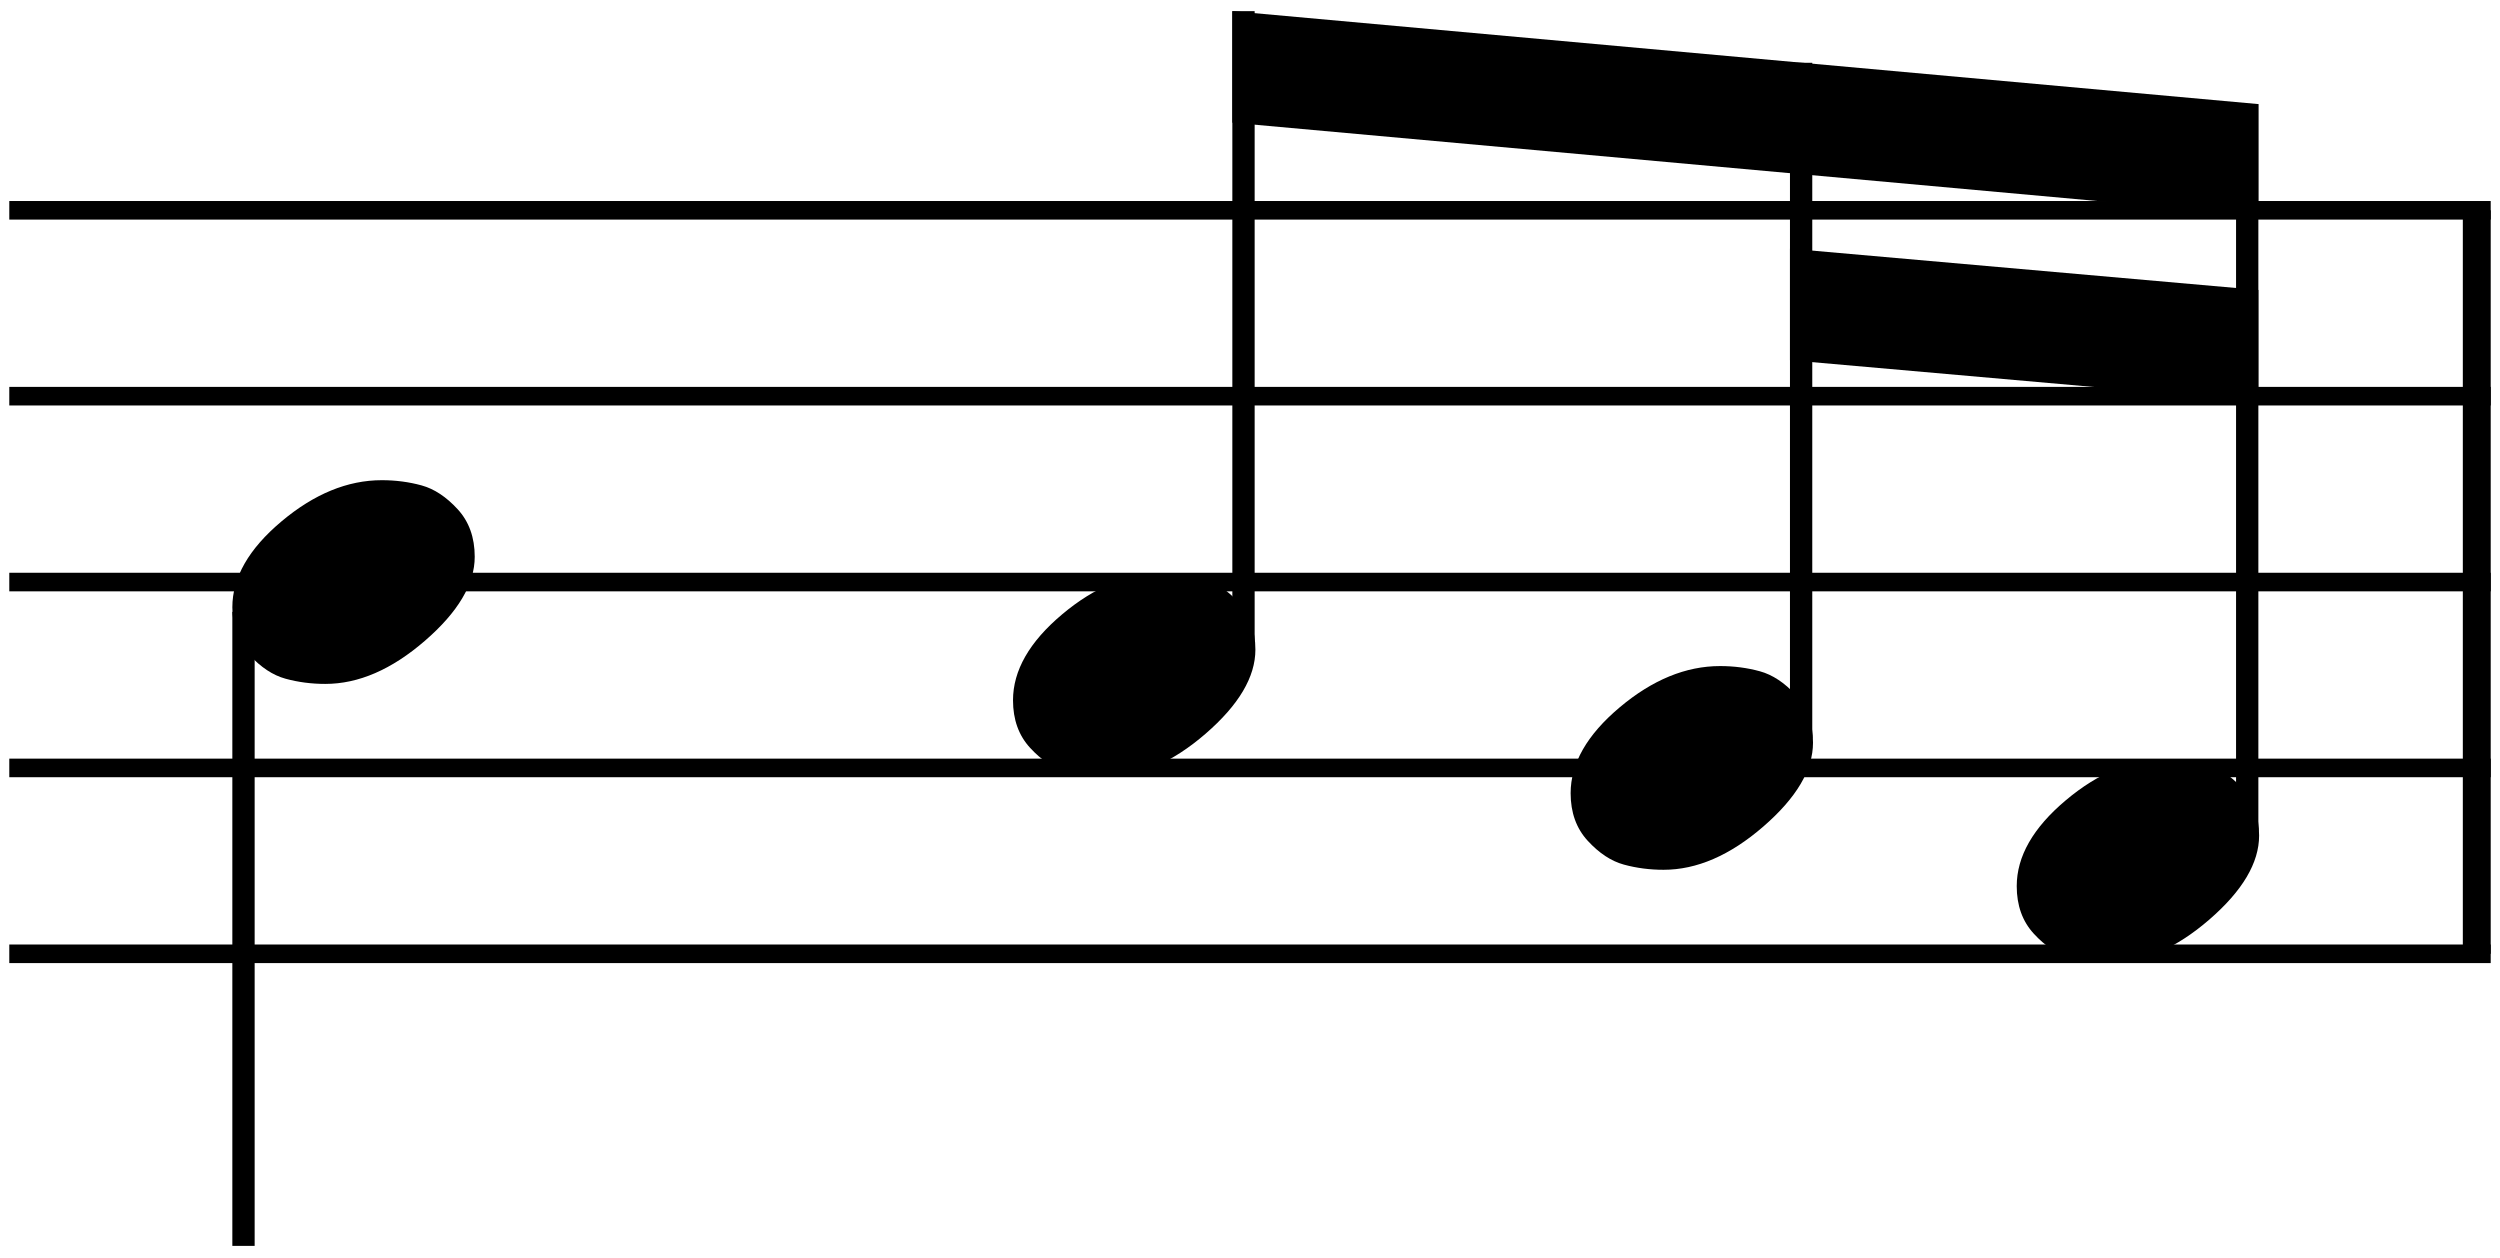
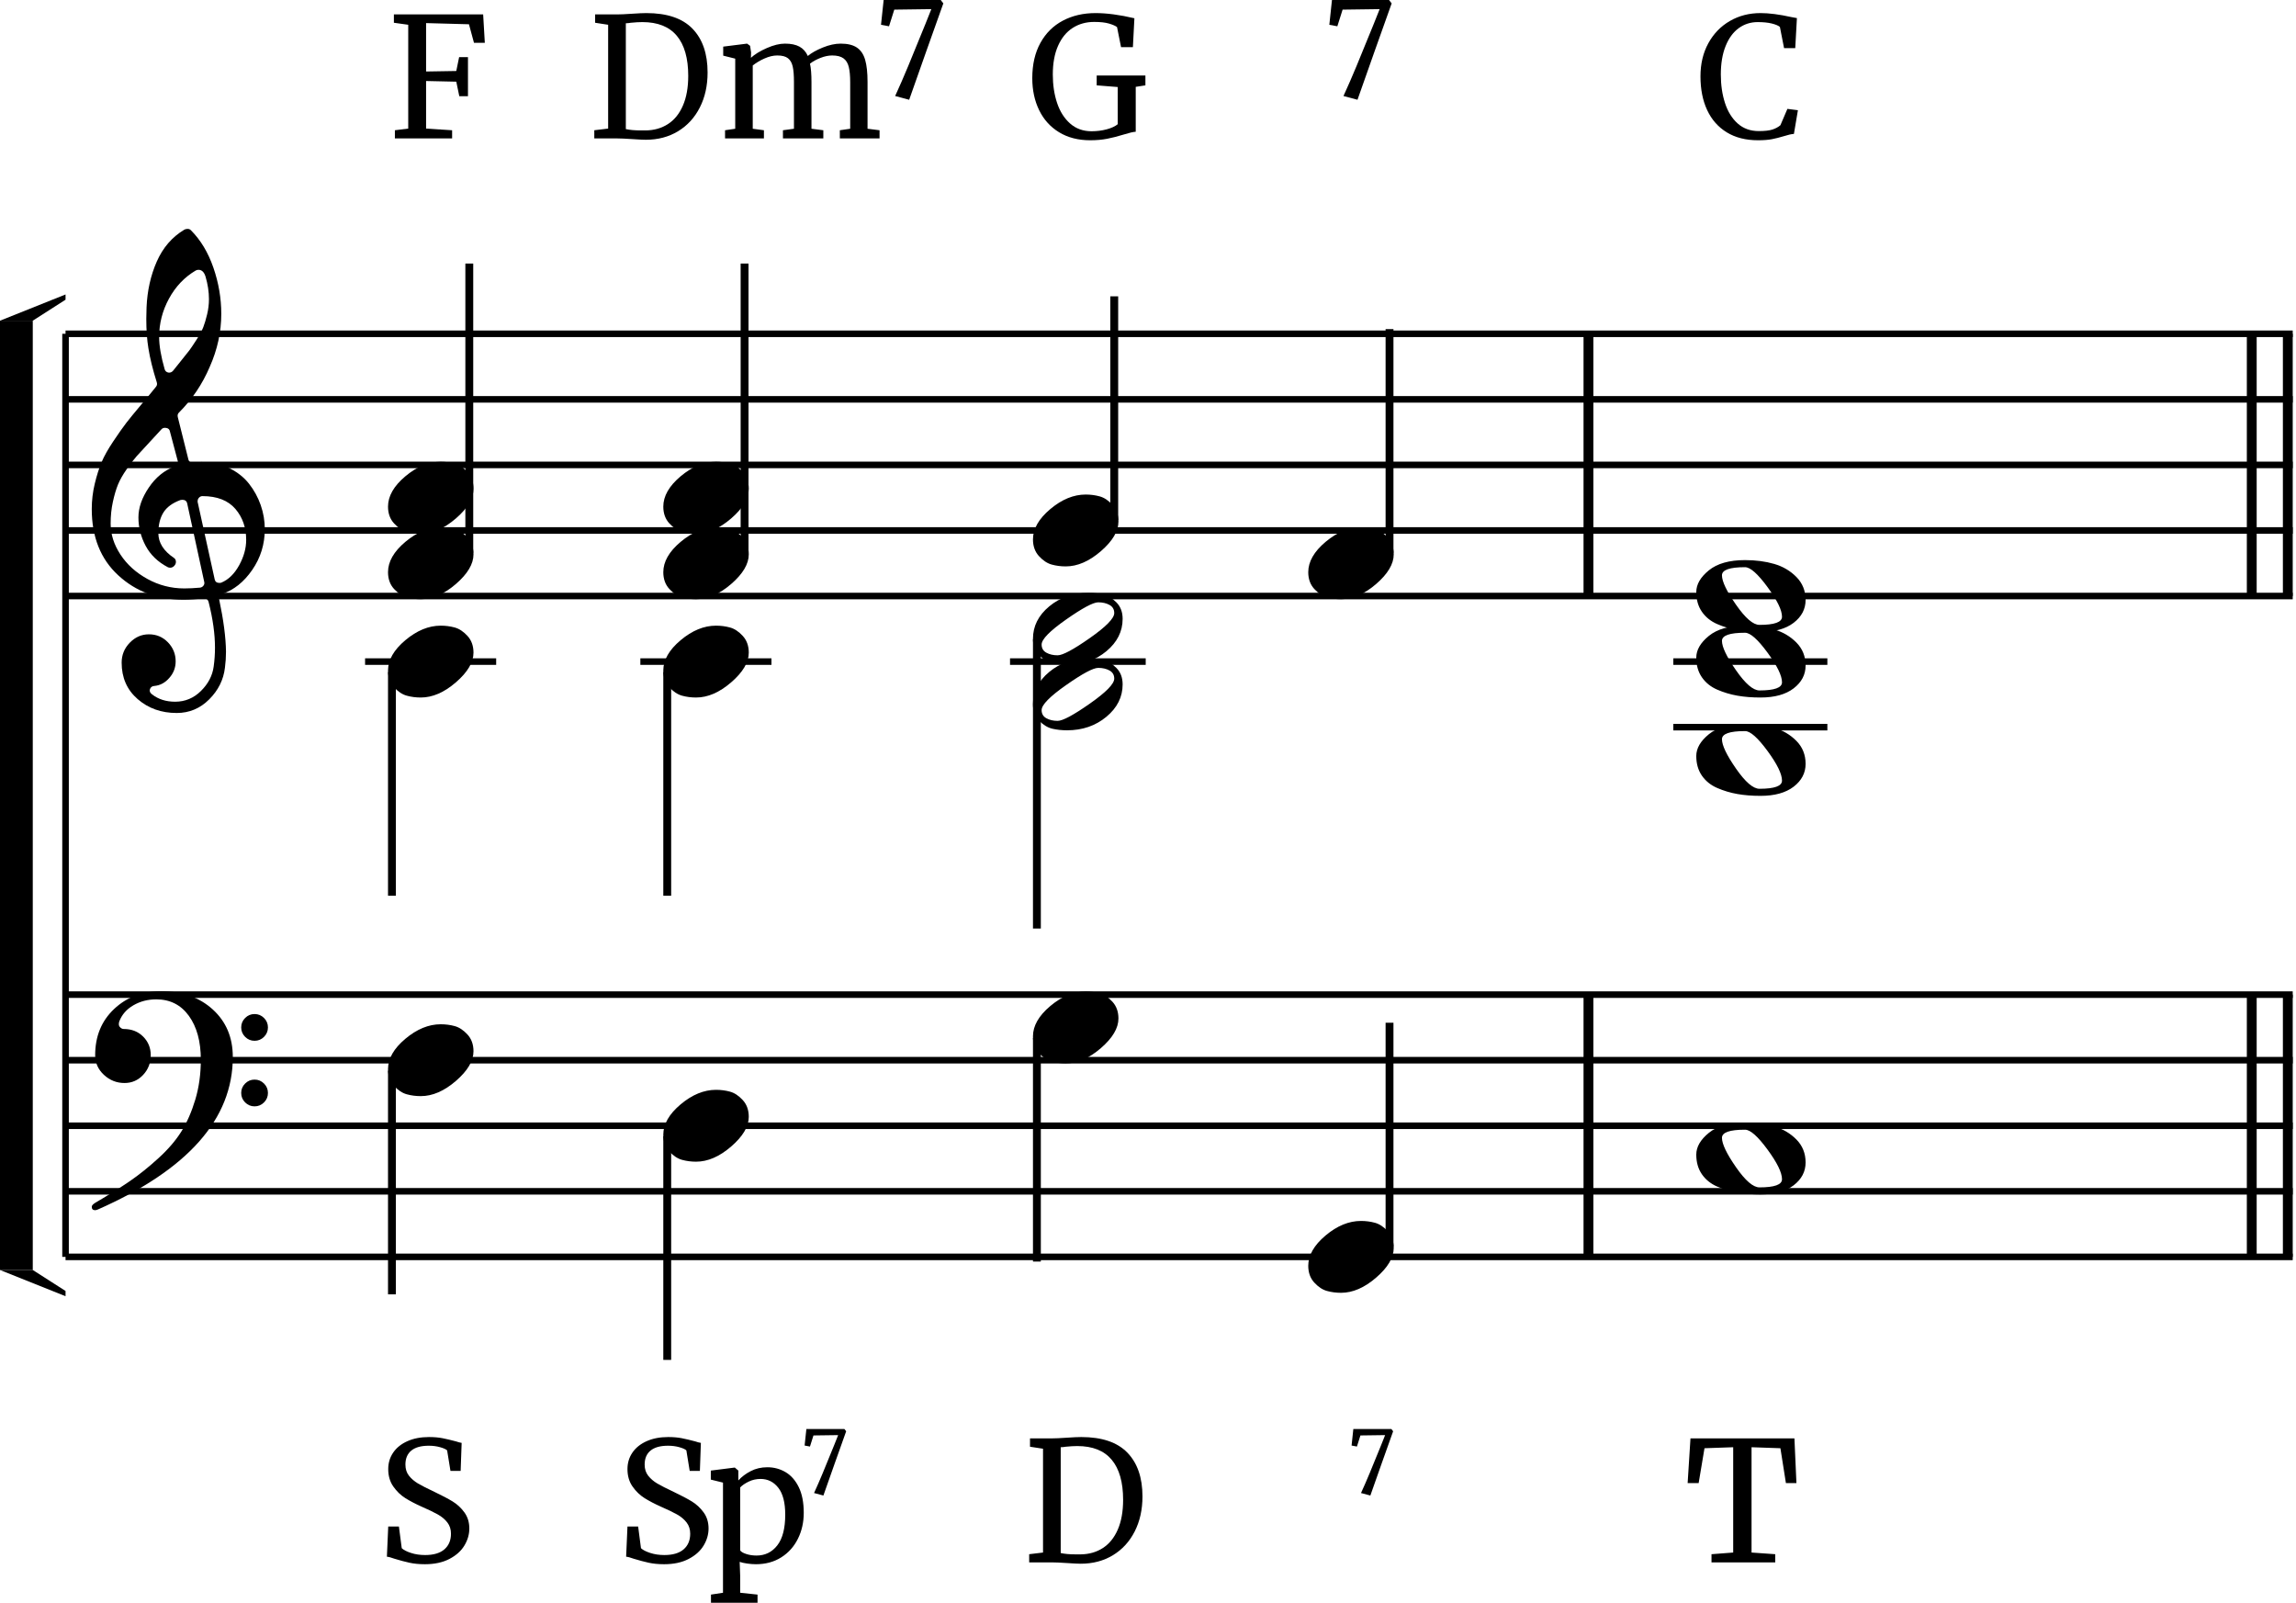
- <svg xmlns="http://www.w3.org/2000/svg" width="336.25" height="169.071" viewBox="0 0 336.25 169.071">
+ <svg xmlns="http://www.w3.org/2000/svg" width="875.75" height="611.187" viewBox="0 0 875.75 611.187">
  <defs visibility="hidden" />
-   <line x1="1.25" y1="28.286" x2="335" y2="28.286" stroke="black" stroke-width="2.5" />
-   <line x1="1.25" y1="53.286" x2="335" y2="53.286" stroke="black" stroke-width="2.5" />
-   <line x1="1.25" y1="78.286" x2="335" y2="78.286" stroke="black" stroke-width="2.5" />
-   <line x1="1.25" y1="103.286" x2="335" y2="103.286" stroke="black" stroke-width="2.5" />
-   <line x1="1.25" y1="128.286" x2="335" y2="128.286" stroke="black" stroke-width="2.5" />
-   <path d="M 31.25 81.686 Q 31.25 75.686 37.85 70.136 Q 44.45 64.586 51.35 64.586 Q 54.15 64.586 56.7 65.286 Q 59.25 65.986 61.55 68.486 Q 63.85 70.986 63.85 74.886 Q 63.85 80.386 57.15 86.186 Q 50.45 91.986 43.75 91.986 Q 40.95 91.986 38.4 91.286 Q 35.85 90.586 33.55 88.086 Q 31.25 85.586 31.25 81.686 Z " fill="black" />
-   <path d="M 136.25 94.186 Q 136.25 88.186 142.85 82.636 Q 149.45 77.086 156.35 77.086 Q 159.15 77.086 161.7 77.786 Q 164.25 78.486 166.55 80.986 Q 168.85 83.486 168.85 87.386 Q 168.85 92.886 162.15 98.686 Q 155.45 104.486 148.75 104.486 Q 145.95 104.486 143.4 103.786 Q 140.85 103.086 138.55 100.586 Q 136.25 98.086 136.25 94.186 Z " fill="black" />
-   <path d="M 211.25 106.686 Q 211.25 100.686 217.85 95.136 Q 224.45 89.586 231.35 89.586 Q 234.15 89.586 236.7 90.286 Q 239.25 90.986 241.55 93.486 Q 243.85 95.986 243.85 99.886 Q 243.85 105.386 237.15 111.186 Q 230.45 116.986 223.75 116.986 Q 220.95 116.986 218.4 116.286 Q 215.85 115.586 213.55 113.086 Q 211.25 110.586 211.25 106.686 Z " fill="black" />
-   <path d="M 271.25 119.186 Q 271.25 113.186 277.85 107.636 Q 284.45 102.086 291.35 102.086 Q 294.15 102.086 296.7 102.786 Q 299.25 103.486 301.55 105.986 Q 303.85 108.486 303.85 112.386 Q 303.85 117.886 297.15 123.686 Q 290.45 129.486 283.75 129.486 Q 280.95 129.486 278.4 128.786 Q 275.85 128.086 273.55 125.586 Q 271.25 123.086 271.25 119.186 Z " fill="black" />
-   <rect x="331.25" y="28.286" width="3.75" height="100" fill="black" />
-   <line x1="32.75" y1="82.286" x2="32.75" y2="167.571" stroke="black" stroke-width="3" />
-   <line x1="167.25" y1="1.5" x2="167.25" y2="86.786" stroke="black" stroke-width="3" />
-   <line x1="302.25" y1="14" x2="302.25" y2="111.786" stroke="black" stroke-width="3" />
-   <line x1="242.25" y1="8.444" x2="242.25" y2="99.286" stroke="black" stroke-width="3" />
-   <path d="M 165.75 1.5 L 303.75 14 L 303.75 29 L 165.75 16.5 L 165.75 1.5 " fill="black" />
-   <path d="M 240.75 33.444 L 303.75 39 L 303.75 54 L 240.75 48.444 L 240.75 33.444 " fill="black" />
-   <rect x="0" y="0" width="336.25" height="169.071" stroke="transparent" stroke-width="1" fill="none" />
+   <line x1="25" y1="127.285" x2="25" y2="479.285" stroke="black" stroke-width="2.5" />
+   <rect x="0" y="122.285" width="12.5" height="362" fill="black" />
+   <path d="M 0 122.285 L 25 112.285 L 25 114.285 L 12.5 122.285 " fill="black" />
+   <path d="M 0 484.285 L 25 494.285 L 25 492.285 L 12.5 484.285 " fill="black" />
+   <line x1="25" y1="127.285" x2="874.5" y2="127.285" stroke="black" stroke-width="2.5" />
+   <line x1="25" y1="152.285" x2="874.5" y2="152.285" stroke="black" stroke-width="2.5" />
+   <line x1="25" y1="177.285" x2="874.5" y2="177.285" stroke="black" stroke-width="2.5" />
+   <line x1="25" y1="202.285" x2="874.5" y2="202.285" stroke="black" stroke-width="2.5" />
+   <line x1="25" y1="227.285" x2="874.5" y2="227.285" stroke="black" stroke-width="2.5" />
+   <line x1="25" y1="379.285" x2="874.5" y2="379.285" stroke="black" stroke-width="2.5" />
+   <line x1="25" y1="404.285" x2="874.5" y2="404.285" stroke="black" stroke-width="2.5" />
+   <line x1="25" y1="429.285" x2="874.5" y2="429.285" stroke="black" stroke-width="2.5" />
+   <line x1="25" y1="454.285" x2="874.5" y2="454.285" stroke="black" stroke-width="2.5" />
+   <line x1="25" y1="479.285" x2="874.5" y2="479.285" stroke="black" stroke-width="2.5" />
+   <path d="M 59.8 145.785 Q 57.5 138.485 56.6 132.785 Q 55.8 127.985 55.8 121.585 Q 55.8 119.385 55.9 117.185 Q 56.3 107.685 59.8 99.735 Q 63.3 91.785 70.3 87.585 Q 70.8 87.285 71.6 87.285 Q 72.3 87.285 72.8 87.785 Q 78.4 93.385 81.4 102.085 Q 84.4 110.785 84.4 119.685 Q 84.4 129.985 80 139.885 Q 75.8 149.785 68.2 157.385 Q 67.6 157.985 67.8 158.985 L 71.8 174.985 Q 72.1 176.585 73.8 176.385 Q 75.4 176.185 76.9 176.185 Q 82.7 176.185 87.4 178.485 Q 92.1 180.785 95 184.485 Q 97.9 188.185 99.45 192.635 Q 101 197.085 101 201.785 Q 101 210.385 96.2 217.335 Q 91.4 224.285 84.7 226.485 Q 83.3 226.985 83.6 228.585 Q 86.1 240.385 86.2 248.485 Q 86.2 251.585 85.8 254.585 Q 85 261.485 79.8 266.685 Q 74.6 271.885 67.4 271.885 Q 58.6 271.885 52.5 266.585 Q 46.4 261.285 46.4 252.685 Q 46.4 248.285 49.5 245.085 Q 52.6 241.885 56.8 241.885 Q 61.1 241.885 64.05 244.935 Q 67 247.985 67 252.185 Q 67 255.785 64.6 258.485 Q 62.2 261.285 58.8 261.585 Q 57.6 261.685 57.2 262.785 Q 56.8 263.885 58 264.785 Q 61.6 267.585 66.8 267.585 Q 72.5 267.585 76.65 263.485 Q 80.8 259.385 81.5 254.185 Q 82 250.585 82 246.985 Q 82 239.185 79.6 229.685 Q 79.2 227.985 77.4 228.185 Q 73.4 228.685 70 228.685 Q 55.2 228.685 45.1 219.385 Q 35 210.085 35 194.085 Q 35 189.185 36.15 184.435 Q 37.3 179.685 38.75 176.235 Q 40.2 172.785 43.25 168.235 Q 46.3 163.685 48.15 161.285 Q 50 158.885 54 154.135 Q 58 149.385 59.5 147.485 Q 60.1 146.785 59.8 145.785 Z M 75.4 191.485 L 81.9 220.985 Q 82.2 222.285 83.7 222.285 Q 84.1 222.285 84.4 222.185 Q 88.5 220.485 91.2 215.585 Q 93.9 210.685 93.9 205.885 Q 93.9 198.885 89.8 194.085 Q 85.6 189.185 77.2 189.185 Q 76.5 189.185 75.95 189.735 Q 75.4 190.285 75.4 190.985 Q 75.3 191.285 75.4 191.485 Z M 61.6 163.685 Q 60 165.485 56.85 168.835 Q 53.7 172.185 52.15 173.935 Q 50.6 175.685 48.35 178.885 Q 46.1 182.085 45 184.785 Q 43.9 187.485 43.05 191.385 Q 42.2 195.285 42.2 199.685 Q 42.2 205.785 45.95 211.485 Q 49.7 217.185 56.25 220.785 Q 62.8 224.385 70.3 224.385 Q 73 224.385 76.3 224.085 Q 77.1 223.985 77.6 223.335 Q 78.1 222.685 77.9 221.885 L 71.4 191.985 Q 71.1 190.585 69.5 190.585 Q 69.2 190.585 68.8 190.685 Q 64.2 192.385 62.3 195.485 Q 60.4 198.585 60.4 203.285 Q 60.4 208.785 66.4 212.785 Q 67.1 213.285 67.1 214.285 Q 67.1 215.085 66.45 215.785 Q 65.8 216.485 64.9 216.485 Q 64.4 216.485 64 216.285 Q 58.3 213.285 55.55 208.135 Q 52.8 202.985 52.8 197.285 Q 52.8 191.785 56.75 185.935 Q 60.7 180.085 66.6 177.885 Q 68.1 177.285 67.8 175.785 L 64.8 164.485 Q 64.6 163.385 63.4 163.185 Q 62.2 162.985 61.6 163.685 Z M 78.4 105.485 Q 77.6 102.885 75.7 102.885 Q 75.1 102.885 74.6 103.185 Q 68.2 106.985 64.45 113.885 Q 60.7 120.785 60.7 128.485 Q 60.7 133.485 62.8 140.785 Q 63.1 141.885 64.3 142.085 Q 65.3 142.185 66 141.385 Q 66.3 140.985 68.85 137.835 Q 71.4 134.685 72.2 133.635 Q 73 132.585 74.9 129.635 Q 76.8 126.685 77.55 124.735 Q 78.3 122.785 79 119.885 Q 79.7 116.985 79.7 114.085 Q 79.7 109.885 78.4 105.485 Z " fill="black" />
+   <path d="M 92 416.785 Q 92 414.685 93.5 413.185 Q 95 411.685 97.1 411.685 Q 99.2 411.685 100.7 413.185 Q 102.2 414.685 102.2 416.785 Q 102.2 418.885 100.7 420.385 Q 99.2 421.885 97.1 421.885 Q 95 421.885 93.5 420.385 Q 92 418.885 92 416.785 Z M 92 391.785 Q 92 389.685 93.5 388.185 Q 95 386.685 97.1 386.685 Q 99.2 386.685 100.7 388.185 Q 102.2 389.685 102.2 391.785 Q 102.2 393.885 100.7 395.385 Q 99.2 396.885 97.1 396.885 Q 95 396.885 93.5 395.385 Q 92 393.885 92 391.785 Z M 47.2 392.385 Q 51.7 392.385 54.6 395.285 Q 57.5 398.185 57.5 402.385 Q 57.5 406.785 54.6 409.885 Q 51.7 412.985 47.5 412.985 Q 43 412.985 39.65 409.885 Q 36.3 406.785 36.3 402.385 Q 36.3 391.585 43.5 384.785 Q 50.7 377.985 61.4 377.985 Q 73.5 377.985 81.15 384.935 Q 88.8 391.885 88.8 403.085 Q 88.8 438.485 37.4 461.185 Q 36.7 461.485 36.3 461.485 Q 35 461.485 35 460.185 Q 35 459.485 36.3 458.685 Q 44.3 453.985 49.55 450.385 Q 54.8 446.785 60.4 441.685 Q 66 436.585 69.2 431.435 Q 72.4 426.285 74.5 419.285 Q 76.6 412.285 76.6 404.085 Q 76.6 393.685 72.05 387.385 Q 67.5 381.085 59.6 381.085 Q 54.8 381.085 50.9 383.335 Q 47 385.585 45.5 389.485 Q 45.1 390.785 45.6 391.485 Q 46.3 392.385 47.2 392.385 Z " fill="black" />
+   <path d="M 155.71 9.444 L 150.237 8.68 L 150.237 5.498 L 184.286 5.498 L 184.922 16.317 L 180.786 16.317 L 178.876 9.253 L 162.52 8.807 L 162.52 27.264 L 174.039 27.073 L 175.121 21.791 L 178.494 21.791 L 178.494 36.683 L 175.185 36.683 L 174.039 31.146 L 162.52 30.892 L 162.52 49.03 L 172.448 49.667 L 172.448 52.785 L 150.619 52.785 L 150.619 49.667 L 155.71 49.03 L 155.71 9.444 Z " fill="black" />
+   <path d="M 148 193.185 Q 148 187.185 154.6 181.635 Q 161.2 176.085 168.1 176.085 Q 170.9 176.085 173.45 176.785 Q 176 177.485 178.3 179.985 Q 180.6 182.485 180.6 186.385 Q 180.6 191.885 173.9 197.685 Q 167.2 203.485 160.5 203.485 Q 157.7 203.485 155.15 202.785 Q 152.6 202.085 150.3 199.585 Q 148 197.085 148 193.185 Z " fill="black" />
+   <path d="M 148 218.185 Q 148 212.185 154.6 206.635 Q 161.2 201.085 168.1 201.085 Q 170.9 201.085 173.45 201.785 Q 176 202.485 178.3 204.985 Q 180.6 207.485 180.6 211.385 Q 180.6 216.885 173.9 222.685 Q 167.2 228.485 160.5 228.485 Q 157.7 228.485 155.15 227.785 Q 152.6 227.085 150.3 224.585 Q 148 222.085 148 218.185 Z " fill="black" />
+   <path d="M 148 255.685 Q 148 249.685 154.6 244.135 Q 161.2 238.585 168.1 238.585 Q 170.9 238.585 173.45 239.285 Q 176 239.985 178.3 242.485 Q 180.6 244.985 180.6 248.885 Q 180.6 254.385 173.9 260.185 Q 167.2 265.985 160.5 265.985 Q 157.7 265.985 155.15 265.285 Q 152.6 264.585 150.3 262.085 Q 148 259.585 148 255.685 Z " fill="black" />
+   <rect x="139.25" y="251.035" width="50" height="2.5" fill="black" />
+   <path d="M 148 407.685 Q 148 401.685 154.6 396.135 Q 161.2 390.585 168.1 390.585 Q 170.9 390.585 173.45 391.285 Q 176 391.985 178.3 394.485 Q 180.6 396.985 180.6 400.885 Q 180.6 406.385 173.9 412.185 Q 167.2 417.985 160.5 417.985 Q 157.7 417.985 155.15 417.285 Q 152.6 416.585 150.3 414.085 Q 148 411.585 148 407.685 Z " fill="black" />
+   <path d="M 156.163 595.913 Q 153.553 595.34 150.435 594.385 Q 148.526 593.685 147.571 593.621 L 148.08 582.102 L 152.153 582.102 L 153.235 590.375 Q 154.317 591.394 156.767 592.189 Q 159.218 592.985 162.145 592.985 Q 166.982 592.985 169.496 590.821 Q 172.01 588.657 172.01 584.838 Q 172.01 582.356 170.642 580.574 Q 169.273 578.792 167.014 577.52 Q 164.755 576.247 160.809 574.528 Q 157.245 572.937 154.604 571.282 Q 151.962 569.628 150.021 566.859 Q 148.08 564.091 148.08 560.208 Q 148.08 556.708 149.958 553.94 Q 151.835 551.171 155.367 549.58 Q 158.899 547.989 163.609 547.989 Q 166.537 547.989 168.796 548.434 Q 171.055 548.88 173.919 549.644 Q 175.192 550.089 176.083 550.216 L 175.701 560.909 L 171.819 560.909 L 170.546 553.08 Q 169.91 552.444 167.905 551.871 Q 165.9 551.298 163.545 551.298 Q 159.154 551.298 156.895 553.144 Q 154.635 554.99 154.635 558.49 Q 154.635 561.036 156.004 562.754 Q 157.372 564.473 159.409 565.682 Q 161.445 566.891 165.9 568.991 Q 170.037 570.964 172.646 572.555 Q 175.256 574.146 177.133 576.724 Q 179.011 579.302 179.011 582.866 Q 179.011 586.239 177.133 589.357 Q 175.256 592.476 171.405 594.481 Q 167.555 596.485 162.082 596.485 Q 158.772 596.485 156.163 595.913 Z " fill="black" />
+   <path d="M 231.96 9.444 L 226.996 8.68 L 226.996 5.498 L 235.333 5.498 Q 237.306 5.498 240.997 5.243 Q 244.689 4.989 246.534 4.989 Q 258.372 4.989 264.132 10.94 Q 269.892 16.89 269.892 27.646 Q 269.892 35.156 266.932 40.979 Q 263.973 46.803 258.627 50.049 Q 253.281 53.294 246.343 53.294 Q 244.816 53.294 241.125 53.04 Q 237.306 52.785 235.397 52.785 L 226.678 52.785 L 226.678 49.667 L 231.96 49.03 L 231.96 9.444 Z M 244.434 49.73 L 246.343 49.73 Q 251.117 49.667 254.776 47.312 Q 258.436 44.957 260.472 40.279 Q 262.509 35.601 262.509 28.919 Q 262.509 18.863 258.149 13.644 Q 253.79 8.426 245.007 8.426 Q 243.161 8.426 240.616 8.68 Q 239.534 8.871 238.706 8.871 L 238.706 49.221 Q 240.934 49.73 244.434 49.73 Z " fill="black" />
+   <path d="M 276.55 49.667 L 280.433 49.094 L 280.433 22.364 L 275.85 21.218 L 275.85 17.781 L 284.951 16.636 L 286.097 17.463 L 286.479 20.009 L 286.415 22.045 Q 288.643 20.009 292.493 18.322 Q 296.343 16.636 299.398 16.636 Q 302.835 16.636 304.935 17.781 Q 307.036 18.927 308.118 21.345 Q 310.154 19.627 313.814 18.131 Q 317.473 16.636 320.655 16.636 Q 324.601 16.636 326.829 18.131 Q 329.056 19.627 329.979 22.777 Q 330.902 25.928 330.902 31.21 L 330.902 49.094 L 335.484 49.667 L 335.484 52.785 L 320.337 52.785 L 320.337 49.667 L 324.283 49.094 L 324.283 31.401 Q 324.283 27.71 323.742 25.514 Q 323.201 23.318 321.705 22.236 Q 320.21 21.154 317.41 21.154 Q 315.309 21.154 312.954 22.077 Q 310.6 23 308.945 24.273 Q 309.518 26.755 309.518 31.337 L 309.518 49.094 L 314.036 49.667 L 314.036 52.785 L 298.635 52.785 L 298.635 49.667 L 302.835 49.094 L 302.835 31.274 Q 302.835 27.455 302.358 25.355 Q 301.88 23.255 300.544 22.204 Q 299.207 21.154 296.471 21.154 Q 294.18 21.154 291.602 22.3 Q 289.024 23.446 287.115 24.973 L 287.115 49.094 L 291.379 49.667 L 291.379 52.785 L 276.55 52.785 L 276.55 49.667 Z " fill="black" />
+   <path d="M 341.435 36.611 Q 344.013 30.979 346.375 25.274 Q 348.738 19.57 352.986 9.117 L 355.23 3.484 L 341.101 3.675 L 339.096 10.024 L 336.041 9.451 L 337.044 0 L 358.81 0 L 359.812 1.289 Q 357.473 7.828 353.273 19.642 Q 349.072 31.456 346.781 38.043 L 341.435 36.611 Z " fill="black" />
+   <path d="M 253 193.185 Q 253 187.185 259.6 181.635 Q 266.2 176.085 273.1 176.085 Q 275.9 176.085 278.45 176.785 Q 281 177.485 283.3 179.985 Q 285.6 182.485 285.6 186.385 Q 285.6 191.885 278.9 197.685 Q 272.2 203.485 265.5 203.485 Q 262.7 203.485 260.15 202.785 Q 257.6 202.085 255.3 199.585 Q 253 197.085 253 193.185 Z " fill="black" />
+   <path d="M 253 218.185 Q 253 212.185 259.6 206.635 Q 266.2 201.085 273.1 201.085 Q 275.9 201.085 278.45 201.785 Q 281 202.485 283.3 204.985 Q 285.6 207.485 285.6 211.385 Q 285.6 216.885 278.9 222.685 Q 272.2 228.485 265.5 228.485 Q 262.7 228.485 260.15 227.785 Q 257.6 227.085 255.3 224.585 Q 253 222.085 253 218.185 Z " fill="black" />
+   <path d="M 253 255.685 Q 253 249.685 259.6 244.135 Q 266.2 238.585 273.1 238.585 Q 275.9 238.585 278.45 239.285 Q 281 239.985 283.3 242.485 Q 285.6 244.985 285.6 248.885 Q 285.6 254.385 278.9 260.185 Q 272.2 265.985 265.5 265.985 Q 262.7 265.985 260.15 265.285 Q 257.6 264.585 255.3 262.085 Q 253 259.585 253 255.685 Z " fill="black" />
+   <rect x="244.25" y="251.035" width="50" height="2.5" fill="black" />
+   <path d="M 253 432.685 Q 253 426.685 259.6 421.135 Q 266.2 415.585 273.1 415.585 Q 275.9 415.585 278.45 416.285 Q 281 416.985 283.3 419.485 Q 285.6 421.985 285.6 425.885 Q 285.6 431.385 278.9 437.185 Q 272.2 442.985 265.5 442.985 Q 262.7 442.985 260.15 442.285 Q 257.6 441.585 255.3 439.085 Q 253 436.585 253 432.685 Z " fill="black" />
+   <path d="M 247.413 595.913 Q 244.803 595.34 241.685 594.385 Q 239.776 593.685 238.821 593.621 L 239.33 582.102 L 243.403 582.102 L 244.485 590.375 Q 245.567 591.394 248.017 592.189 Q 250.468 592.985 253.395 592.985 Q 258.232 592.985 260.746 590.821 Q 263.26 588.657 263.26 584.838 Q 263.26 582.356 261.892 580.574 Q 260.523 578.792 258.264 577.52 Q 256.005 576.247 252.059 574.528 Q 248.495 572.937 245.854 571.282 Q 243.212 569.628 241.271 566.859 Q 239.33 564.091 239.33 560.208 Q 239.33 556.708 241.208 553.94 Q 243.085 551.171 246.617 549.58 Q 250.149 547.989 254.859 547.989 Q 257.787 547.989 260.046 548.434 Q 262.305 548.88 265.169 549.644 Q 266.442 550.089 267.333 550.216 L 266.951 560.909 L 263.069 560.909 L 261.796 553.08 Q 261.16 552.444 259.155 551.871 Q 257.15 551.298 254.795 551.298 Q 250.404 551.298 248.145 553.144 Q 245.885 554.99 245.885 558.49 Q 245.885 561.036 247.254 562.754 Q 248.622 564.473 250.659 565.682 Q 252.695 566.891 257.15 568.991 Q 261.287 570.964 263.896 572.555 Q 266.506 574.146 268.383 576.724 Q 270.261 579.302 270.261 582.866 Q 270.261 586.239 268.383 589.357 Q 266.506 592.476 262.655 594.481 Q 258.805 596.485 253.332 596.485 Q 250.022 596.485 247.413 595.913 Z M 304.343 586.78 Q 302.115 591.267 297.978 593.876 Q 293.841 596.485 288.304 596.485 Q 286.777 596.485 284.995 596.231 Q 283.213 595.976 282.131 595.594 L 282.322 600.94 L 282.322 607.368 L 288.941 608.068 L 288.941 611.187 L 271.184 611.187 L 271.184 608.068 L 275.767 607.368 L 275.767 565.364 L 271.121 564.218 L 271.121 560.781 L 280.158 559.636 L 280.285 559.636 L 281.622 560.781 L 281.622 564.536 Q 283.531 562.436 286.363 560.972 Q 289.195 559.508 292.696 559.508 Q 296.451 559.508 299.601 561.354 Q 302.752 563.2 304.661 567.082 Q 306.57 570.964 306.57 576.883 Q 306.57 582.293 304.343 586.78 Z M 285.568 564.982 Q 283.468 566 282.322 567.209 L 282.322 591.203 Q 282.767 591.967 284.581 592.571 Q 286.395 593.176 288.559 593.176 Q 293.46 593.176 296.483 589.294 Q 299.506 585.411 299.506 577.583 Q 299.506 570.71 296.865 567.337 Q 294.223 563.963 290.086 563.963 Q 287.668 563.963 285.568 564.982 Z " fill="black" />
+   <path d="M 310.498 569.336 Q 312.217 565.581 313.792 561.778 Q 315.367 557.975 318.199 551.006 L 319.695 547.251 L 310.276 547.379 L 308.939 551.611 L 306.902 551.229 L 307.571 544.928 L 322.081 544.928 L 322.75 545.788 Q 321.19 550.147 318.39 558.023 Q 315.59 565.899 314.062 570.29 L 310.498 569.336 Z " fill="black" />
+   <path d="M 403.951 50.43 Q 398.955 47.375 396.346 41.998 Q 393.737 36.62 393.737 29.81 Q 393.737 21.982 396.823 16.381 Q 399.91 10.78 405.383 7.885 Q 410.857 4.989 417.858 4.989 Q 424.286 4.989 432.687 6.962 L 432.114 17.972 L 427.595 17.972 L 426.068 10.335 Q 425.177 9.635 423.045 8.998 Q 420.912 8.362 417.348 8.362 Q 412.702 8.362 409.138 10.653 Q 405.574 12.944 403.57 17.463 Q 401.565 21.982 401.565 28.41 Q 401.565 34.329 403.188 39.229 Q 404.811 44.13 408.152 47.089 Q 411.493 50.049 416.33 50.049 Q 419.385 50.049 422.122 49.317 Q 424.858 48.585 426.322 47.375 L 426.322 33.183 L 418.303 32.547 L 418.303 28.792 L 436.887 28.792 L 436.887 32.547 L 433.196 33.119 L 433.196 50.239 Q 431.796 50.303 428.55 51.321 Q 425.24 52.34 422.313 52.912 Q 419.385 53.485 415.821 53.485 Q 408.947 53.485 403.951 50.43 Z " fill="black" />
+   <path d="M 394 205.685 Q 394 199.685 400.6 194.135 Q 407.2 188.585 414.1 188.585 Q 416.9 188.585 419.45 189.285 Q 422 189.985 424.3 192.485 Q 426.6 194.985 426.6 198.885 Q 426.6 204.385 419.9 210.185 Q 413.2 215.985 406.5 215.985 Q 403.7 215.985 401.15 215.285 Q 398.6 214.585 396.3 212.085 Q 394 209.585 394 205.685 Z " fill="black" />
+   <path d="M 418.9 229.685 Q 416 229.685 406.65 236.235 Q 397.3 242.785 397.3 245.785 Q 397.3 247.885 399.1 248.885 Q 400.9 249.885 403.4 249.885 Q 406.3 249.885 415.65 243.335 Q 425 236.785 425 233.785 Q 425 231.685 423.2 230.685 Q 421.4 229.685 418.9 229.685 Z M 394 243.585 Q 394 236.385 400.2 231.235 Q 406.4 226.085 415.2 226.085 Q 418.2 226.085 420.8 226.685 Q 423.4 227.285 425.8 229.685 Q 428.2 232.085 428.2 235.985 Q 428.2 243.185 422 248.335 Q 415.8 253.485 407 253.485 Q 404 253.485 401.4 252.885 Q 398.8 252.285 396.4 249.885 Q 394 247.485 394 243.585 Z " fill="black" />
+   <path d="M 418.9 254.685 Q 416 254.685 406.65 261.235 Q 397.3 267.785 397.3 270.785 Q 397.3 272.885 399.1 273.885 Q 400.9 274.885 403.4 274.885 Q 406.3 274.885 415.65 268.335 Q 425 261.785 425 258.785 Q 425 256.685 423.2 255.685 Q 421.4 254.685 418.9 254.685 Z M 394 268.585 Q 394 261.385 400.2 256.235 Q 406.4 251.085 415.2 251.085 Q 418.2 251.085 420.8 251.685 Q 423.4 252.285 425.8 254.685 Q 428.2 257.085 428.2 260.985 Q 428.2 268.185 422 273.335 Q 415.8 278.485 407 278.485 Q 404 278.485 401.4 277.885 Q 398.8 277.285 396.4 274.885 Q 394 272.485 394 268.585 Z " fill="black" />
+   <rect x="385.25" y="251.035" width="51.75" height="2.5" fill="black" />
+   <path d="M 394 395.185 Q 394 389.185 400.6 383.635 Q 407.2 378.085 414.1 378.085 Q 416.9 378.085 419.45 378.785 Q 422 379.485 424.3 381.985 Q 426.6 384.485 426.6 388.385 Q 426.6 393.885 419.9 399.685 Q 413.2 405.485 406.5 405.485 Q 403.7 405.485 401.15 404.785 Q 398.6 404.085 396.3 401.585 Q 394 399.085 394 395.185 Z " fill="black" />
+   <path d="M 397.835 552.444 L 392.871 551.68 L 392.871 548.498 L 401.208 548.498 Q 403.181 548.498 406.872 548.243 Q 410.564 547.989 412.409 547.989 Q 424.247 547.989 430.007 553.94 Q 435.767 559.89 435.767 570.646 Q 435.767 578.156 432.807 583.979 Q 429.848 589.803 424.502 593.048 Q 419.156 596.294 412.218 596.294 Q 410.691 596.294 407 596.04 Q 403.181 595.785 401.272 595.785 L 392.553 595.785 L 392.553 592.667 L 397.835 592.03 L 397.835 552.444 Z M 410.309 592.73 L 412.218 592.73 Q 416.992 592.667 420.651 590.312 Q 424.311 587.957 426.347 583.279 Q 428.384 578.601 428.384 571.919 Q 428.384 561.863 424.024 556.644 Q 419.665 551.426 410.882 551.426 Q 409.036 551.426 406.491 551.68 Q 405.409 551.871 404.581 551.871 L 404.581 592.221 Q 406.809 592.73 410.309 592.73 Z " fill="black" />
+   <path d="M 512.435 36.611 Q 515.013 30.979 517.375 25.274 Q 519.738 19.57 523.986 9.117 L 526.23 3.484 L 512.101 3.675 L 510.096 10.024 L 507.041 9.451 L 508.044 0 L 529.81 0 L 530.812 1.289 Q 528.473 7.828 524.273 19.642 Q 520.072 31.456 517.781 38.043 L 512.435 36.611 Z " fill="black" />
+   <path d="M 499 218.185 Q 499 212.185 505.6 206.635 Q 512.2 201.085 519.1 201.085 Q 521.9 201.085 524.45 201.785 Q 527 202.485 529.3 204.985 Q 531.6 207.485 531.6 211.385 Q 531.6 216.885 524.9 222.685 Q 518.2 228.485 511.5 228.485 Q 508.7 228.485 506.15 227.785 Q 503.6 227.085 501.3 224.585 Q 499 222.085 499 218.185 Z " fill="black" />
+   <path d="M 499 482.685 Q 499 476.685 505.6 471.135 Q 512.2 465.585 519.1 465.585 Q 521.9 465.585 524.45 466.285 Q 527 466.985 529.3 469.485 Q 531.6 471.985 531.6 475.885 Q 531.6 481.385 524.9 487.185 Q 518.2 492.985 511.5 492.985 Q 508.7 492.985 506.15 492.285 Q 503.6 491.585 501.3 489.085 Q 499 486.585 499 482.685 Z " fill="black" />
+   <path d="M 519.123 569.336 Q 520.842 565.581 522.417 561.778 Q 523.992 557.975 526.824 551.006 L 528.32 547.251 L 518.9 547.379 L 517.564 551.611 L 515.527 551.229 L 516.196 544.928 L 530.706 544.928 L 531.375 545.788 Q 529.815 550.147 527.015 558.023 Q 524.215 565.899 522.687 570.29 L 519.123 569.336 Z " fill="black" />
+   <rect x="604" y="127.285" width="3.75" height="100" fill="black" />
+   <rect x="604" y="379.285" width="3.75" height="100" fill="black" />
+   <path d="M 658.624 50.462 Q 653.692 47.439 651.146 41.966 Q 648.6 36.492 648.6 29.11 Q 648.6 21.982 651.591 16.508 Q 654.583 11.035 659.802 8.012 Q 665.02 4.989 671.512 4.989 Q 676.413 4.989 683.286 6.516 L 685.386 6.898 L 684.75 18.354 L 680.486 18.354 L 678.895 10.271 Q 678.004 9.508 675.808 8.967 Q 673.612 8.426 670.43 8.426 Q 666.357 8.426 663.175 10.749 Q 659.992 13.072 658.179 17.59 Q 656.365 22.109 656.365 28.41 Q 656.365 34.392 657.956 39.293 Q 659.547 44.193 662.793 47.089 Q 666.039 49.985 670.812 49.985 Q 674.185 49.985 675.999 49.412 Q 677.813 48.839 679.086 47.757 L 681.759 41.52 L 685.768 42.029 L 684.241 51.067 Q 682.904 51.13 680.295 51.958 Q 678.004 52.658 675.871 53.072 Q 673.739 53.485 670.557 53.485 Q 663.556 53.485 658.624 50.462 Z " fill="black" />
+   <path d="M 647 225.785 Q 647 221.385 651.8 217.485 Q 656.6 213.585 665.6 213.585 Q 671.7 213.585 676.7 215.035 Q 681.7 216.485 685.2 220.035 Q 688.7 223.585 688.7 228.785 Q 688.7 233.985 684.15 237.485 Q 679.6 240.985 671.5 240.985 Q 666.7 240.985 662.7 240.285 Q 658.7 239.585 655 237.985 Q 651.3 236.385 649.15 233.285 Q 647 230.185 647 225.785 Z M 665.6 216.285 Q 656.8 216.285 656.8 219.385 Q 656.8 222.885 662.15 230.585 Q 667.5 238.285 671.1 238.285 Q 679.7 238.285 679.7 235.185 Q 679.7 231.385 674.15 223.835 Q 668.6 216.285 665.6 216.285 Z " fill="black" />
+   <path d="M 647 250.785 Q 647 246.385 651.8 242.485 Q 656.6 238.585 665.6 238.585 Q 671.7 238.585 676.7 240.035 Q 681.7 241.485 685.2 245.035 Q 688.7 248.585 688.7 253.785 Q 688.7 258.985 684.15 262.485 Q 679.6 265.985 671.5 265.985 Q 666.7 265.985 662.7 265.285 Q 658.7 264.585 655 262.985 Q 651.3 261.385 649.15 258.285 Q 647 255.185 647 250.785 Z M 665.6 241.285 Q 656.8 241.285 656.8 244.385 Q 656.8 247.885 662.15 255.585 Q 667.5 263.285 671.1 263.285 Q 679.7 263.285 679.7 260.185 Q 679.7 256.385 674.15 248.835 Q 668.6 241.285 665.6 241.285 Z " fill="black" />
+   <path d="M 647 288.285 Q 647 283.885 651.8 279.985 Q 656.6 276.085 665.6 276.085 Q 671.7 276.085 676.7 277.535 Q 681.7 278.985 685.2 282.535 Q 688.7 286.085 688.7 291.285 Q 688.7 296.485 684.15 299.985 Q 679.6 303.485 671.5 303.485 Q 666.7 303.485 662.7 302.785 Q 658.7 302.085 655 300.485 Q 651.3 298.885 649.15 295.785 Q 647 292.685 647 288.285 Z M 665.6 278.785 Q 656.8 278.785 656.8 281.885 Q 656.8 285.385 662.15 293.085 Q 667.5 300.785 671.1 300.785 Q 679.7 300.785 679.7 297.685 Q 679.7 293.885 674.15 286.335 Q 668.6 278.785 665.6 278.785 Z " fill="black" />
+   <rect x="638.25" y="276.035" width="58.75" height="2.5" fill="black" />
+   <rect x="638.25" y="251.035" width="58.75" height="2.5" fill="black" />
+   <path d="M 647 440.285 Q 647 435.885 651.8 431.985 Q 656.6 428.085 665.6 428.085 Q 671.7 428.085 676.7 429.535 Q 681.7 430.985 685.2 434.535 Q 688.7 438.085 688.7 443.285 Q 688.7 448.485 684.15 451.985 Q 679.6 455.485 671.5 455.485 Q 666.7 455.485 662.7 454.785 Q 658.7 454.085 655 452.485 Q 651.3 450.885 649.15 447.785 Q 647 444.685 647 440.285 Z M 665.6 430.785 Q 656.8 430.785 656.8 433.885 Q 656.8 437.385 662.15 445.085 Q 667.5 452.785 671.1 452.785 Q 679.7 452.785 679.7 449.685 Q 679.7 445.885 674.15 438.335 Q 668.6 430.785 665.6 430.785 Z " fill="black" />
+   <path d="M 661.082 551.871 L 650.135 552.253 L 647.907 565.554 L 643.707 565.554 L 644.789 548.498 L 684.439 548.498 L 685.203 565.554 L 681.193 565.554 L 679.093 552.253 L 668.082 551.871 L 668.082 592.03 L 677.12 592.667 L 677.12 595.785 L 652.808 595.785 L 652.808 592.667 L 661.082 592.03 L 661.082 551.871 Z " fill="black" />
+   <path d="M 857 127.285 L 860.75 127.285 L 860.75 227.285 L 857 227.285 M 870.75 127.285 L 874.5 127.285 L 874.5 227.285 L 870.75 227.285 " fill="black" />
+   <path d="M 857 379.285 L 860.75 379.285 L 860.75 479.285 L 857 479.285 M 870.75 379.285 L 874.5 379.285 L 874.5 479.285 L 870.75 479.285 " fill="black" />
+   <line x1="179" y1="100.499" x2="179" y2="210.785" stroke="black" stroke-width="3" />
+   <line x1="149.5" y1="256.285" x2="149.5" y2="341.571" stroke="black" stroke-width="3" />
+   <line x1="284" y1="100.499" x2="284" y2="210.785" stroke="black" stroke-width="3" />
+   <line x1="254.5" y1="256.285" x2="254.5" y2="341.571" stroke="black" stroke-width="3" />
+   <line x1="425" y1="112.999" x2="425" y2="198.285" stroke="black" stroke-width="3" />
+   <line x1="395.5" y1="243.785" x2="395.5" y2="354.071" stroke="black" stroke-width="3" />
+   <line x1="530" y1="125.499" x2="530" y2="210.785" stroke="black" stroke-width="3" />
+   <line x1="149.5" y1="408.285" x2="149.5" y2="493.571" stroke="black" stroke-width="3" />
+   <line x1="254.5" y1="433.285" x2="254.5" y2="518.571" stroke="black" stroke-width="3" />
+   <line x1="395.5" y1="395.785" x2="395.5" y2="481.071" stroke="black" stroke-width="3" />
+   <line x1="530" y1="390" x2="530" y2="475.285" stroke="black" stroke-width="3" />
+   <rect x="0" y="0" width="875.75" height="611.187" stroke="transparent" stroke-width="1" fill="none" />
</svg>
